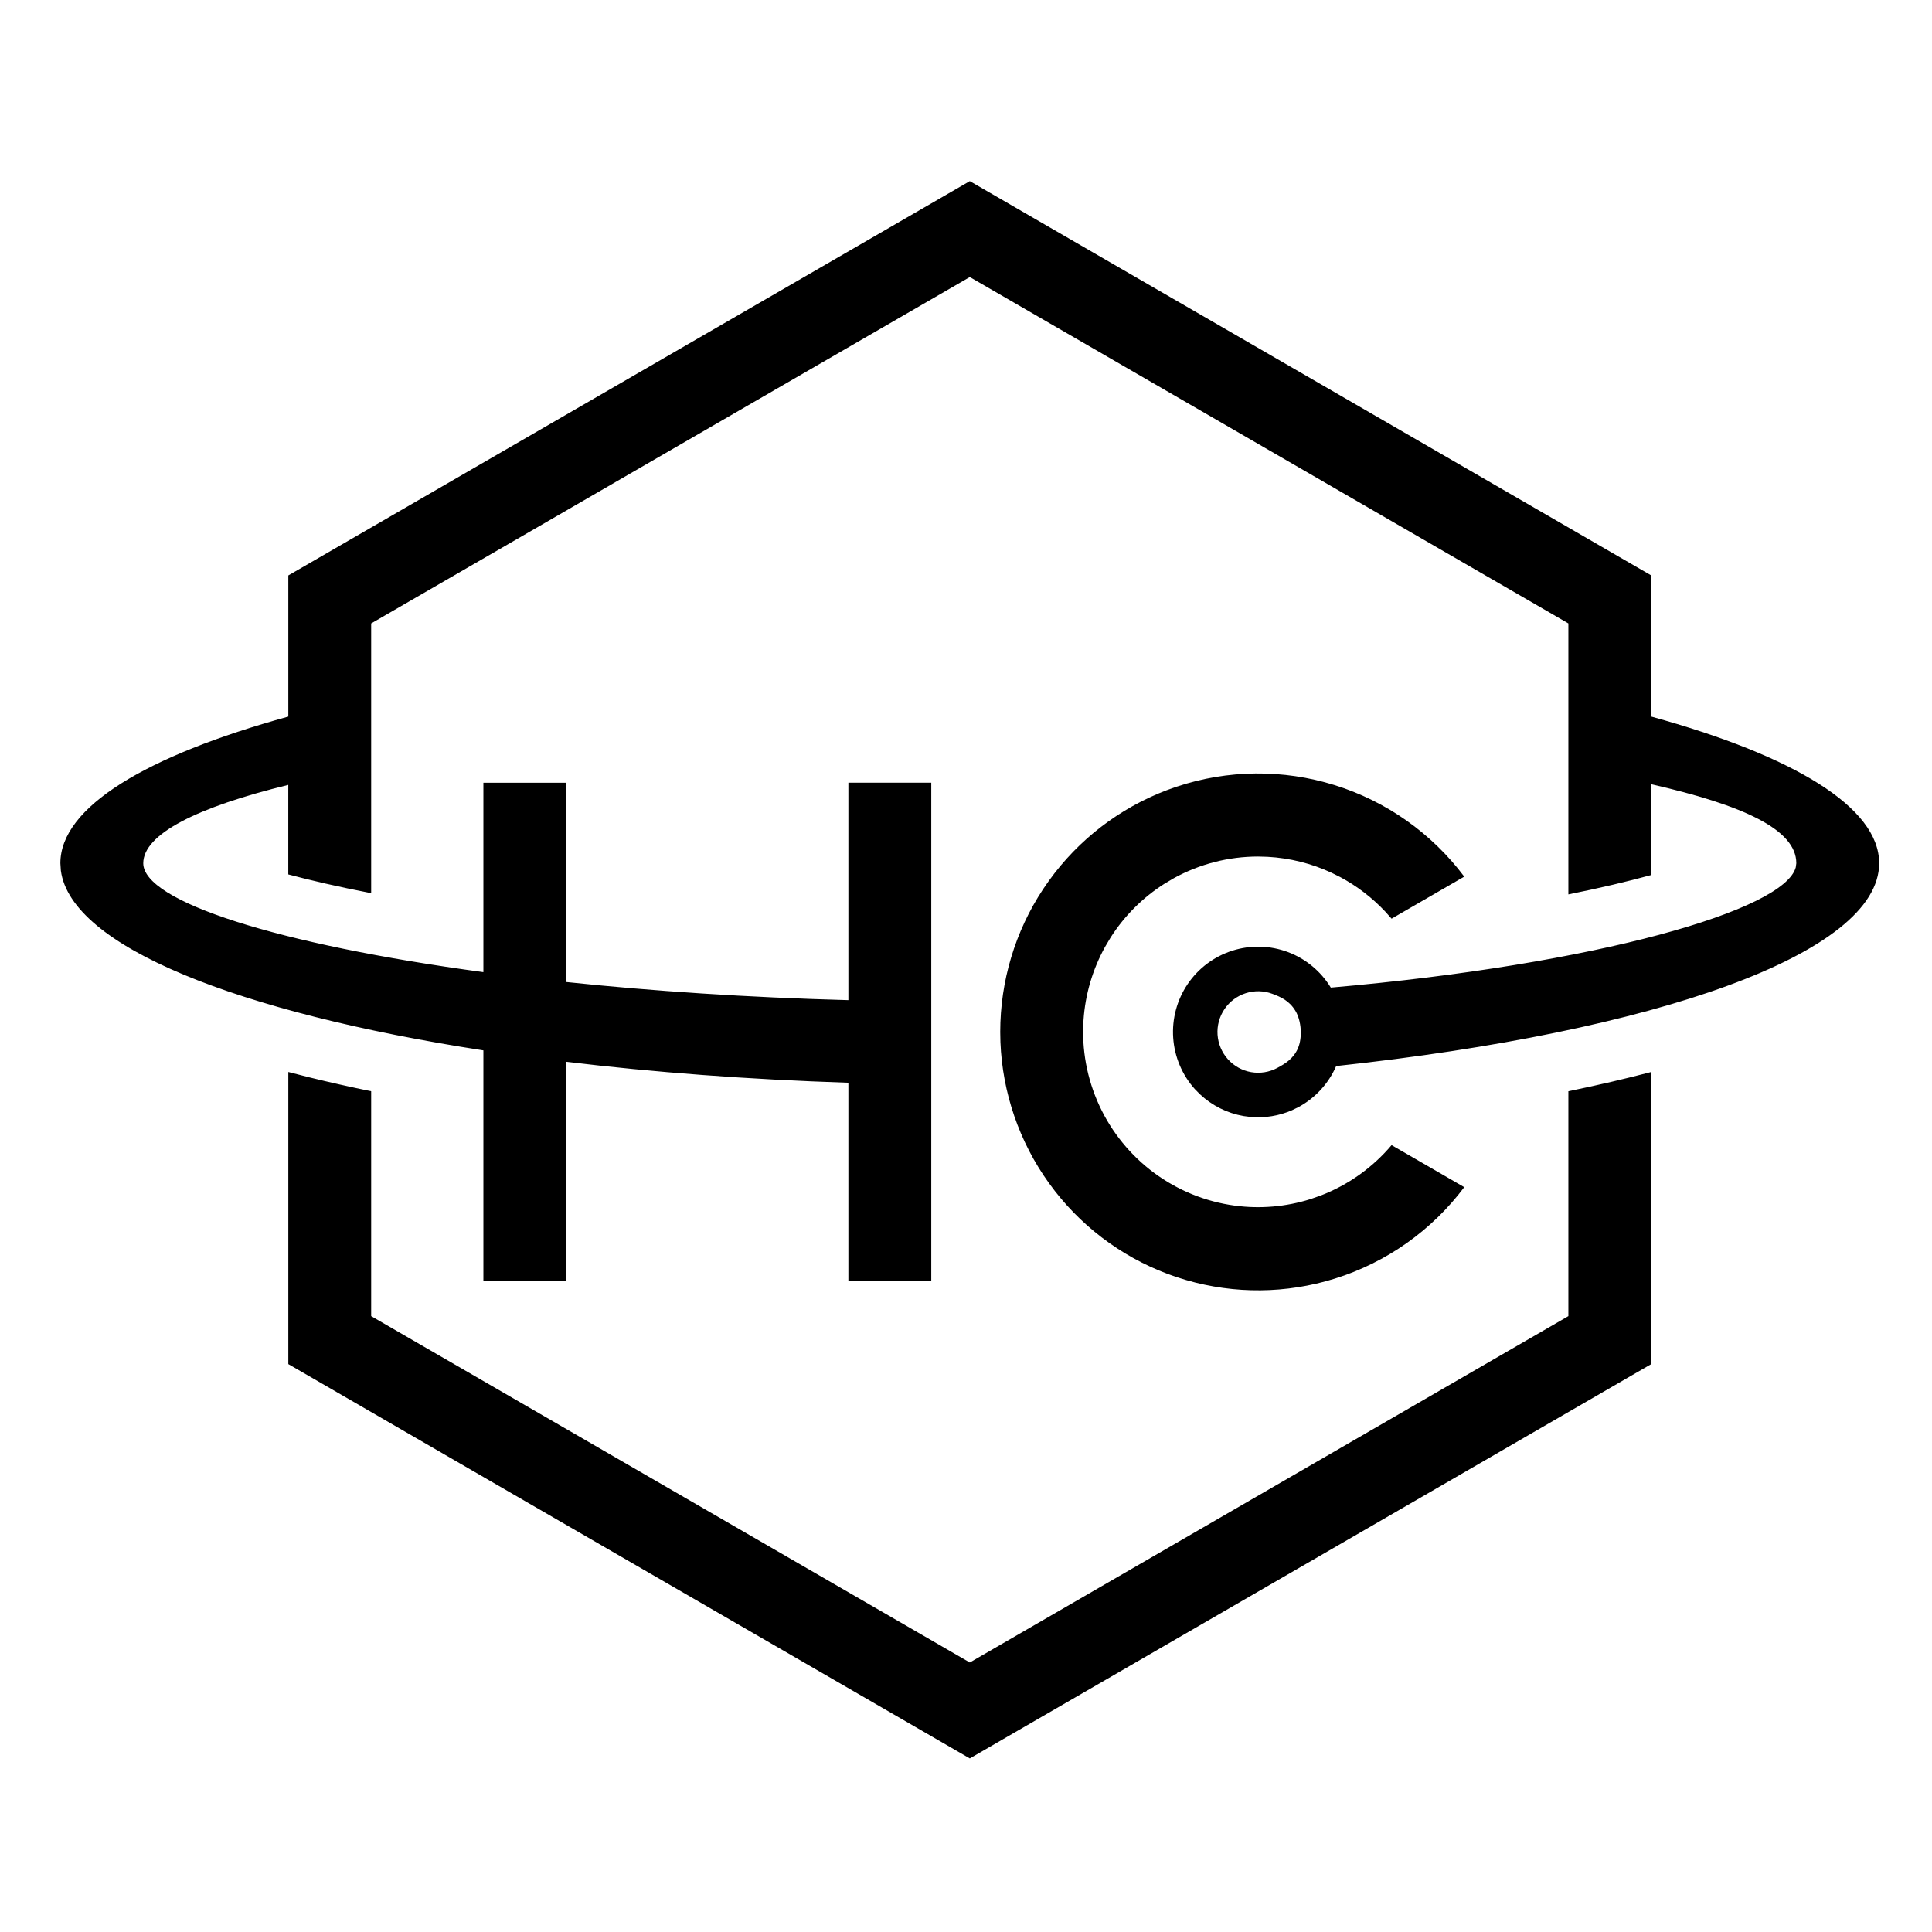
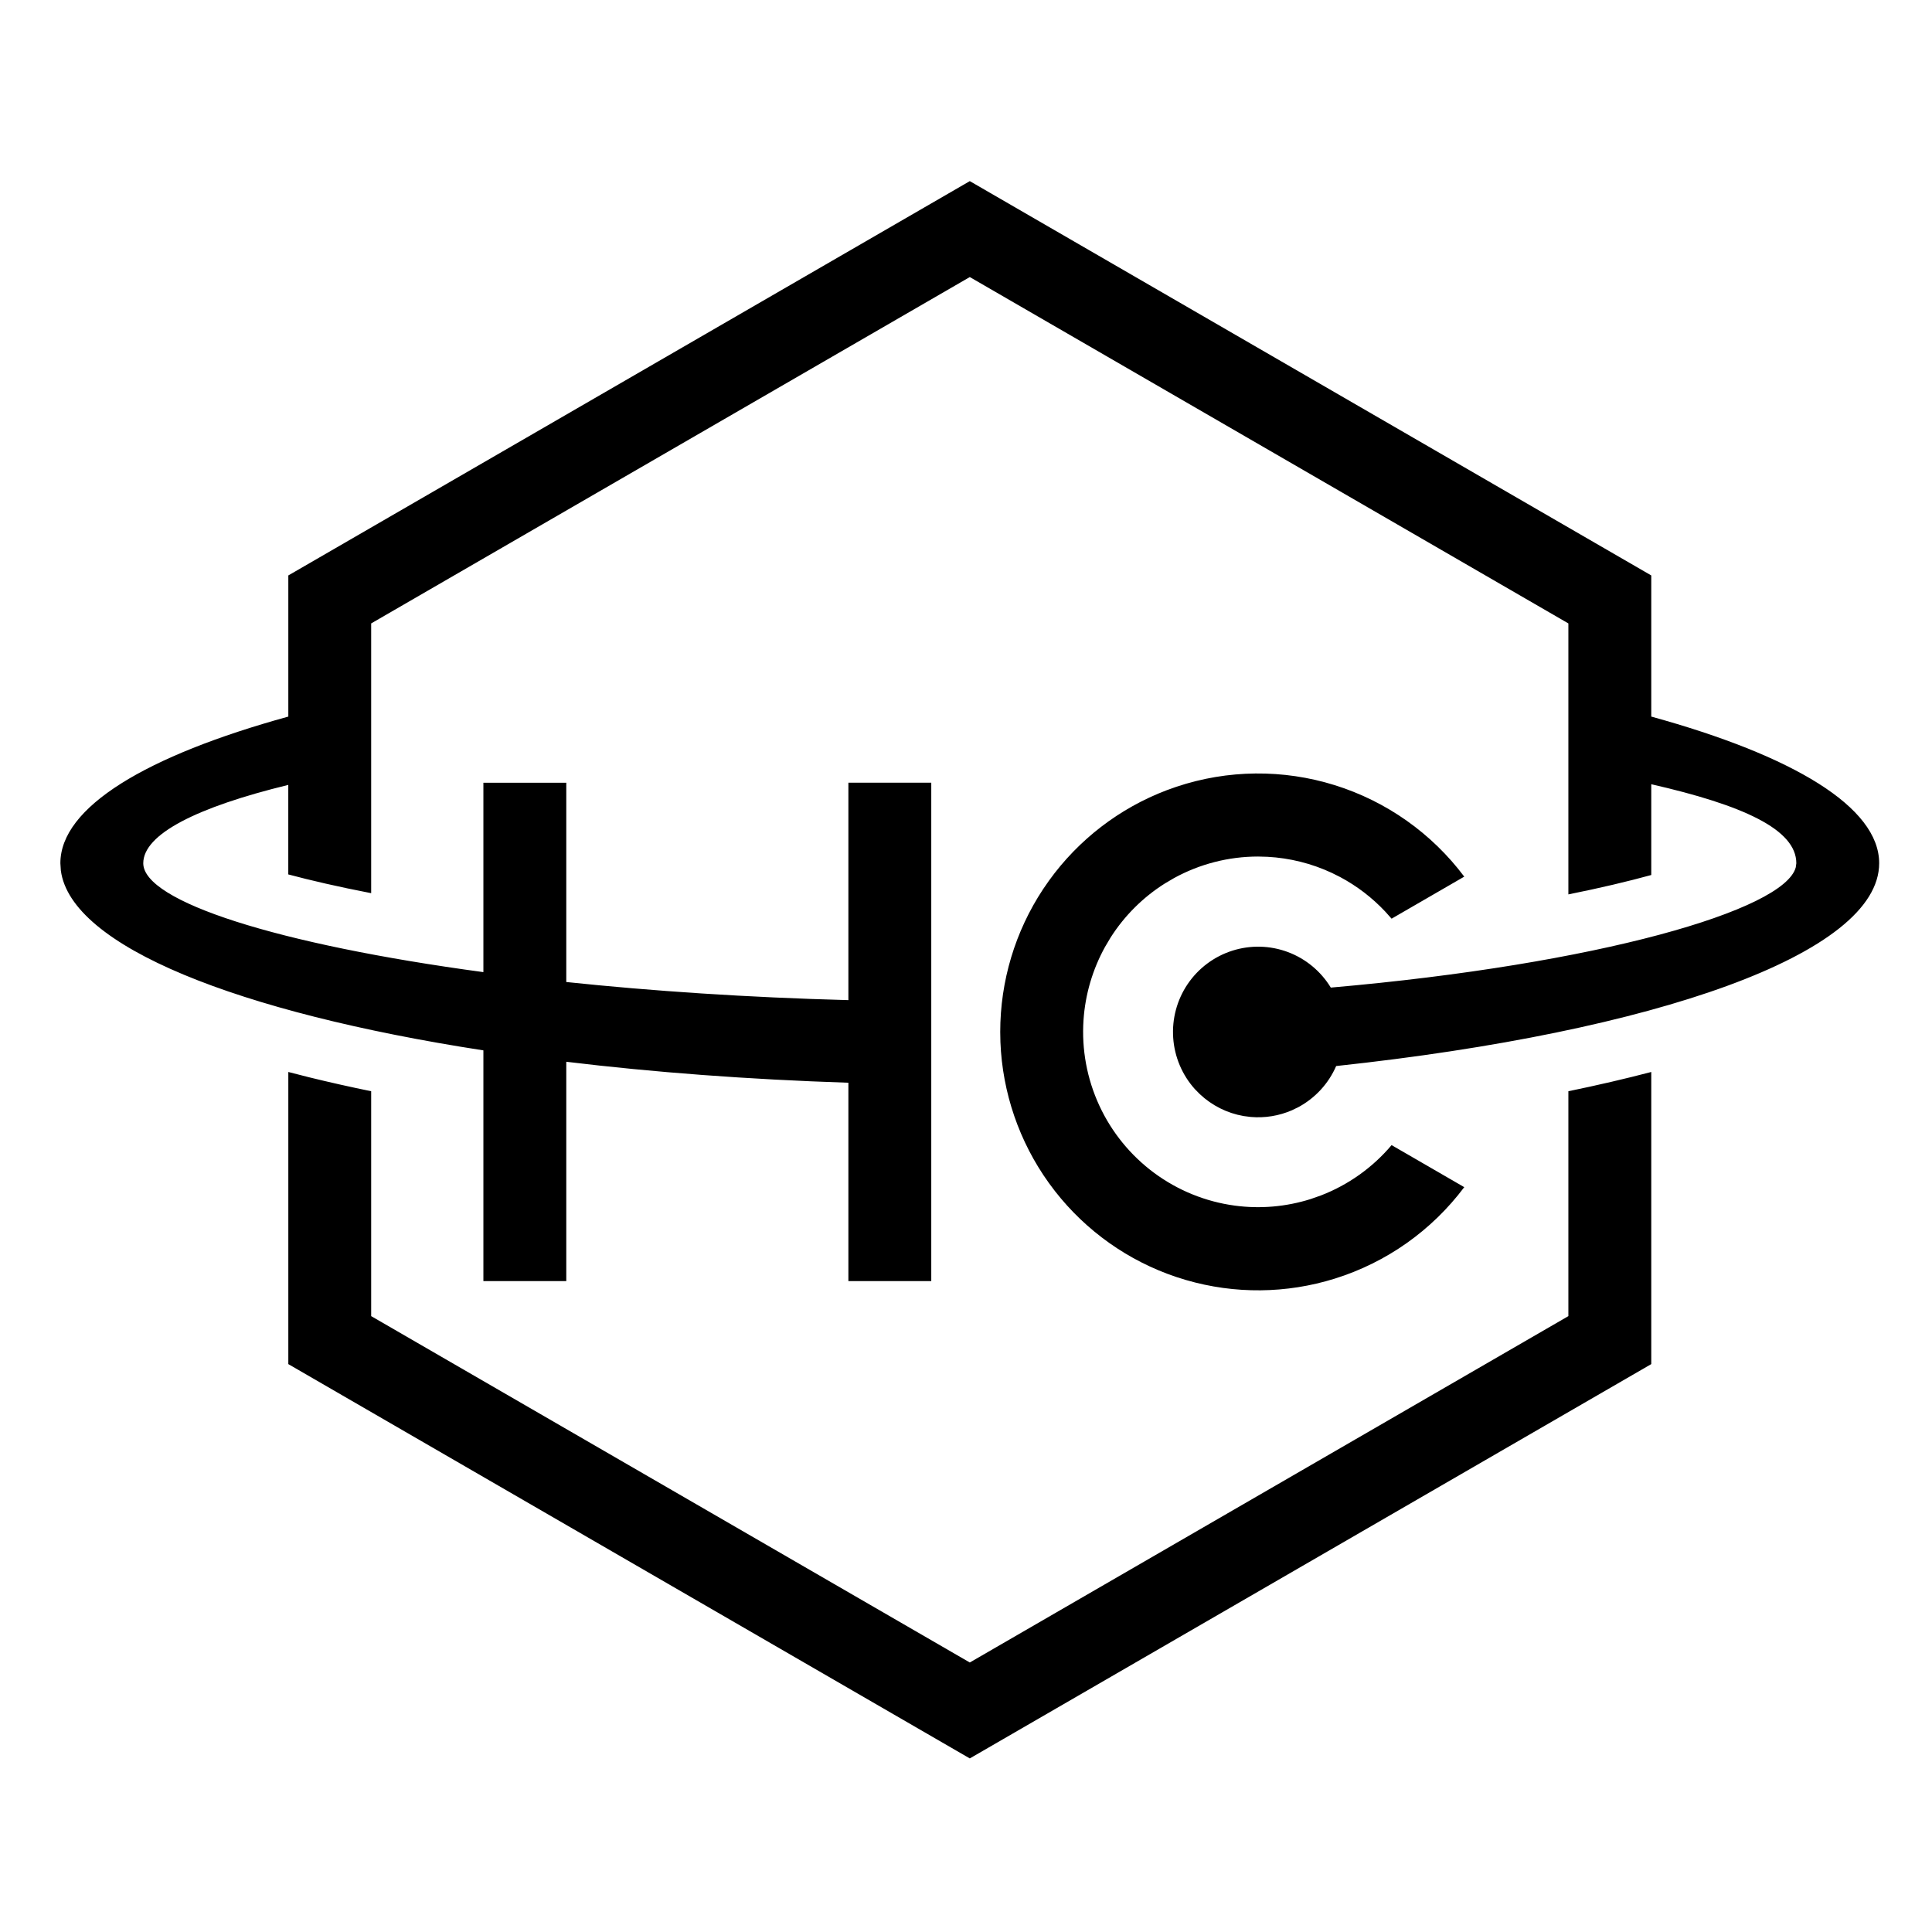
<svg xmlns="http://www.w3.org/2000/svg" width="256" height="256" viewBox="0 0 256 256" fill="none">
  <rect width="256" height="256" fill="white" />
-   <path d="M218.801 180.751L128.503 233L38.204 180.751V142.042C39.114 142.279 40.03 142.518 40.971 142.749C43.603 143.397 46.34 144.011 49.182 144.594V174.393L128.503 220.289L207.818 174.393V144.594C211.668 143.802 215.338 142.95 218.801 142.042V180.751ZM155.882 104.25C162.682 101.975 170.022 101.903 176.866 104.04C183.71 106.177 189.714 110.415 194.021 116.159L184.392 121.73L183.55 120.787C181.822 118.948 179.807 117.403 177.582 116.216L176.458 115.655C173.785 114.41 170.9 113.693 167.964 113.532L166.704 113.496C162.81 113.495 158.978 114.478 155.563 116.352L154.308 117.092C151.439 118.91 148.998 121.343 147.164 124.22L146.421 125.473C144.776 128.45 143.8 131.758 143.571 135.165C143.309 139.058 144.03 142.957 145.668 146.497C147.306 150.037 149.81 153.108 152.943 155.424C156.076 157.738 159.74 159.226 163.597 159.748C166.973 160.205 170.405 159.908 173.644 158.888L175.02 158.406C178.653 157.006 181.877 154.712 184.392 151.734L194.021 157.305C189.714 163.049 183.71 167.287 176.866 169.424C170.45 171.428 163.598 171.488 157.164 169.613L155.882 169.214C149.507 167.082 143.911 163.115 139.784 157.824L138.979 156.75C135.051 151.285 132.825 144.789 132.561 138.079L132.535 136.732C132.535 129.996 134.514 123.419 138.215 117.82L138.979 116.714C142.907 111.25 148.349 107.075 154.617 104.7L155.882 104.25ZM218.801 76.249V94.951C237.592 100.127 248.999 106.928 249 114.382C249 126.383 219.42 136.707 177.049 141.256C176.041 143.576 174.282 145.49 172.059 146.691L171.212 147.105C169.485 147.859 167.597 148.167 165.72 148.002L164.784 147.881C162.607 147.504 160.597 146.493 158.994 144.988L158.33 144.317C156.638 142.437 155.626 140.039 155.454 137.513C155.282 134.988 155.958 132.477 157.378 130.384C158.799 128.291 160.881 126.738 163.288 125.971C165.695 125.204 168.292 125.268 170.658 126.154C173.023 127.041 175.023 128.7 176.338 130.861C211.714 127.776 236.442 120.606 237.949 114.927L238.022 114.382C238.02 109.888 230.921 106.68 218.801 103.914V115.944C215.683 116.798 212.024 117.668 207.818 118.512V82.607L128.503 36.711L49.182 82.607V118.35C44.769 117.494 41.149 116.653 38.199 115.865V104.003C26.079 106.955 18.983 110.533 18.983 114.387C18.989 119.439 36.742 125.131 64.052 128.812V103.715H75.035V130.122C86.398 131.319 99.011 132.167 112.415 132.523V103.71H123.398V169.749H112.415V143.468C99.151 143.036 86.57 142.085 75.035 140.689V169.749H64.052V139.18C31.419 134.141 9.408 125.386 8.063 115.357L8 114.382C8 106.931 19.412 100.127 38.204 94.951V76.249L128.503 24L218.801 76.249ZM168.592 131.684C167.462 131.261 166.221 131.234 165.072 131.6C163.923 131.967 162.931 132.709 162.253 133.708C161.575 134.707 161.25 135.904 161.332 137.109C161.415 138.316 161.9 139.462 162.708 140.359C163.516 141.256 164.6 141.857 165.788 142.063C166.976 142.268 168.2 142.07 169.261 141.497C170.323 140.923 171.385 140.281 171.986 138.897C172.587 137.513 172.463 135.276 171.646 133.933C170.829 132.59 169.722 132.108 168.592 131.684Z" fill="black" />
+   <path d="M218.801 180.751L128.503 233L38.204 180.751V142.042C39.114 142.279 40.03 142.518 40.971 142.749C43.603 143.397 46.34 144.011 49.182 144.594V174.393L128.503 220.289L207.818 174.393V144.594C211.668 143.802 215.338 142.95 218.801 142.042V180.751ZM155.882 104.25C162.682 101.975 170.022 101.903 176.866 104.04C183.71 106.177 189.714 110.415 194.021 116.159L184.392 121.73L183.55 120.787C181.822 118.948 179.807 117.403 177.582 116.216L176.458 115.655C173.784 114.41 170.9 113.693 167.964 113.532L166.704 113.496C162.81 113.495 158.978 114.478 155.563 116.352L154.308 117.092C151.439 118.91 148.998 121.343 147.164 124.22L146.421 125.473C144.776 128.45 143.8 131.758 143.571 135.165C143.309 139.058 144.03 142.957 145.668 146.497C147.306 150.037 149.81 153.108 152.943 155.424C156.076 157.738 159.74 159.226 163.597 159.748C166.973 160.205 170.405 159.908 173.644 158.888L175.02 158.406C178.653 157.006 181.877 154.712 184.392 151.734L194.021 157.305C189.714 163.049 183.71 167.287 176.866 169.424C170.45 171.428 163.598 171.488 157.164 169.613L155.882 169.214C149.507 167.082 143.911 163.115 139.784 157.824L138.979 156.75C135.051 151.285 132.825 144.789 132.561 138.079L132.535 136.732C132.535 129.996 134.514 123.419 138.215 117.82L138.979 116.714C142.907 111.25 148.349 107.075 154.617 104.7L155.882 104.25ZM218.801 76.249V94.951C237.592 100.127 248.999 106.928 249 114.382C249 126.383 219.42 136.707 177.049 141.256C176.041 143.576 174.282 145.49 172.059 146.691L171.212 147.105C169.485 147.859 167.597 148.167 165.72 148.002L164.784 147.881C162.607 147.504 160.597 146.493 158.994 144.988L158.33 144.317C156.638 142.437 155.626 140.039 155.454 137.513C155.282 134.988 155.958 132.477 157.378 130.384C158.799 128.291 160.881 126.738 163.288 125.971C165.695 125.204 168.292 125.268 170.658 126.154C173.023 127.041 175.023 128.7 176.338 130.861C211.714 127.776 236.442 120.606 237.949 114.927L238.022 114.382C238.02 109.888 230.921 106.68 218.801 103.914V115.944C215.683 116.798 212.024 117.668 207.818 118.512V82.607L128.503 36.711L49.182 82.607V118.35C44.769 117.494 41.149 116.653 38.199 115.865V104.003C26.079 106.955 18.983 110.533 18.983 114.387C18.989 119.439 36.742 125.131 64.052 128.812V103.715H75.035V130.122C86.398 131.319 99.011 132.167 112.415 132.523V103.71H123.398V169.749H112.415V143.468C99.151 143.036 86.57 142.085 75.035 140.689V169.749H64.052V139.18C31.419 134.141 9.408 125.386 8.063 115.357L8 114.382C8 106.931 19.412 100.127 38.204 94.951V76.249L128.503 24L218.801 76.249Z" fill="black" />
</svg>
